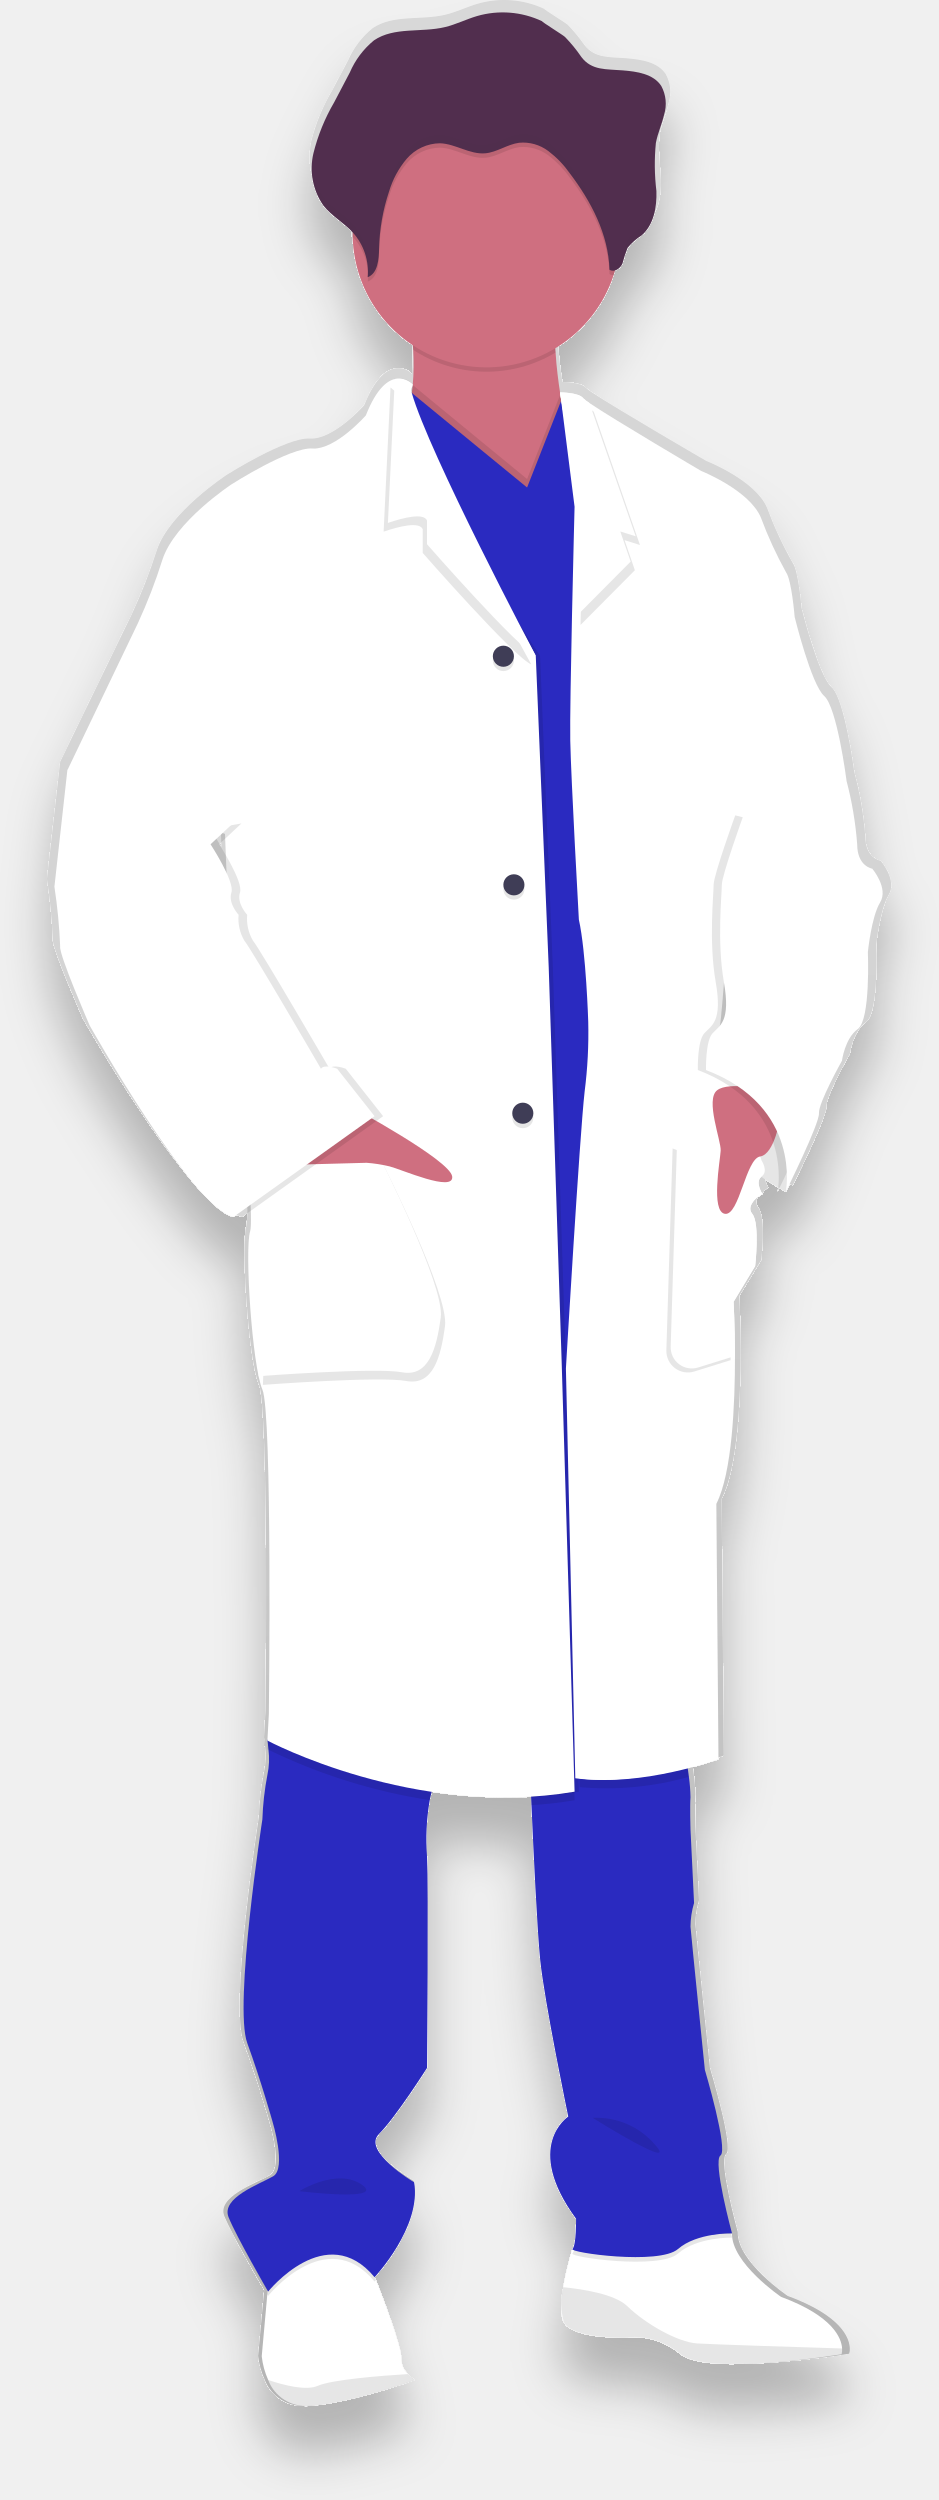
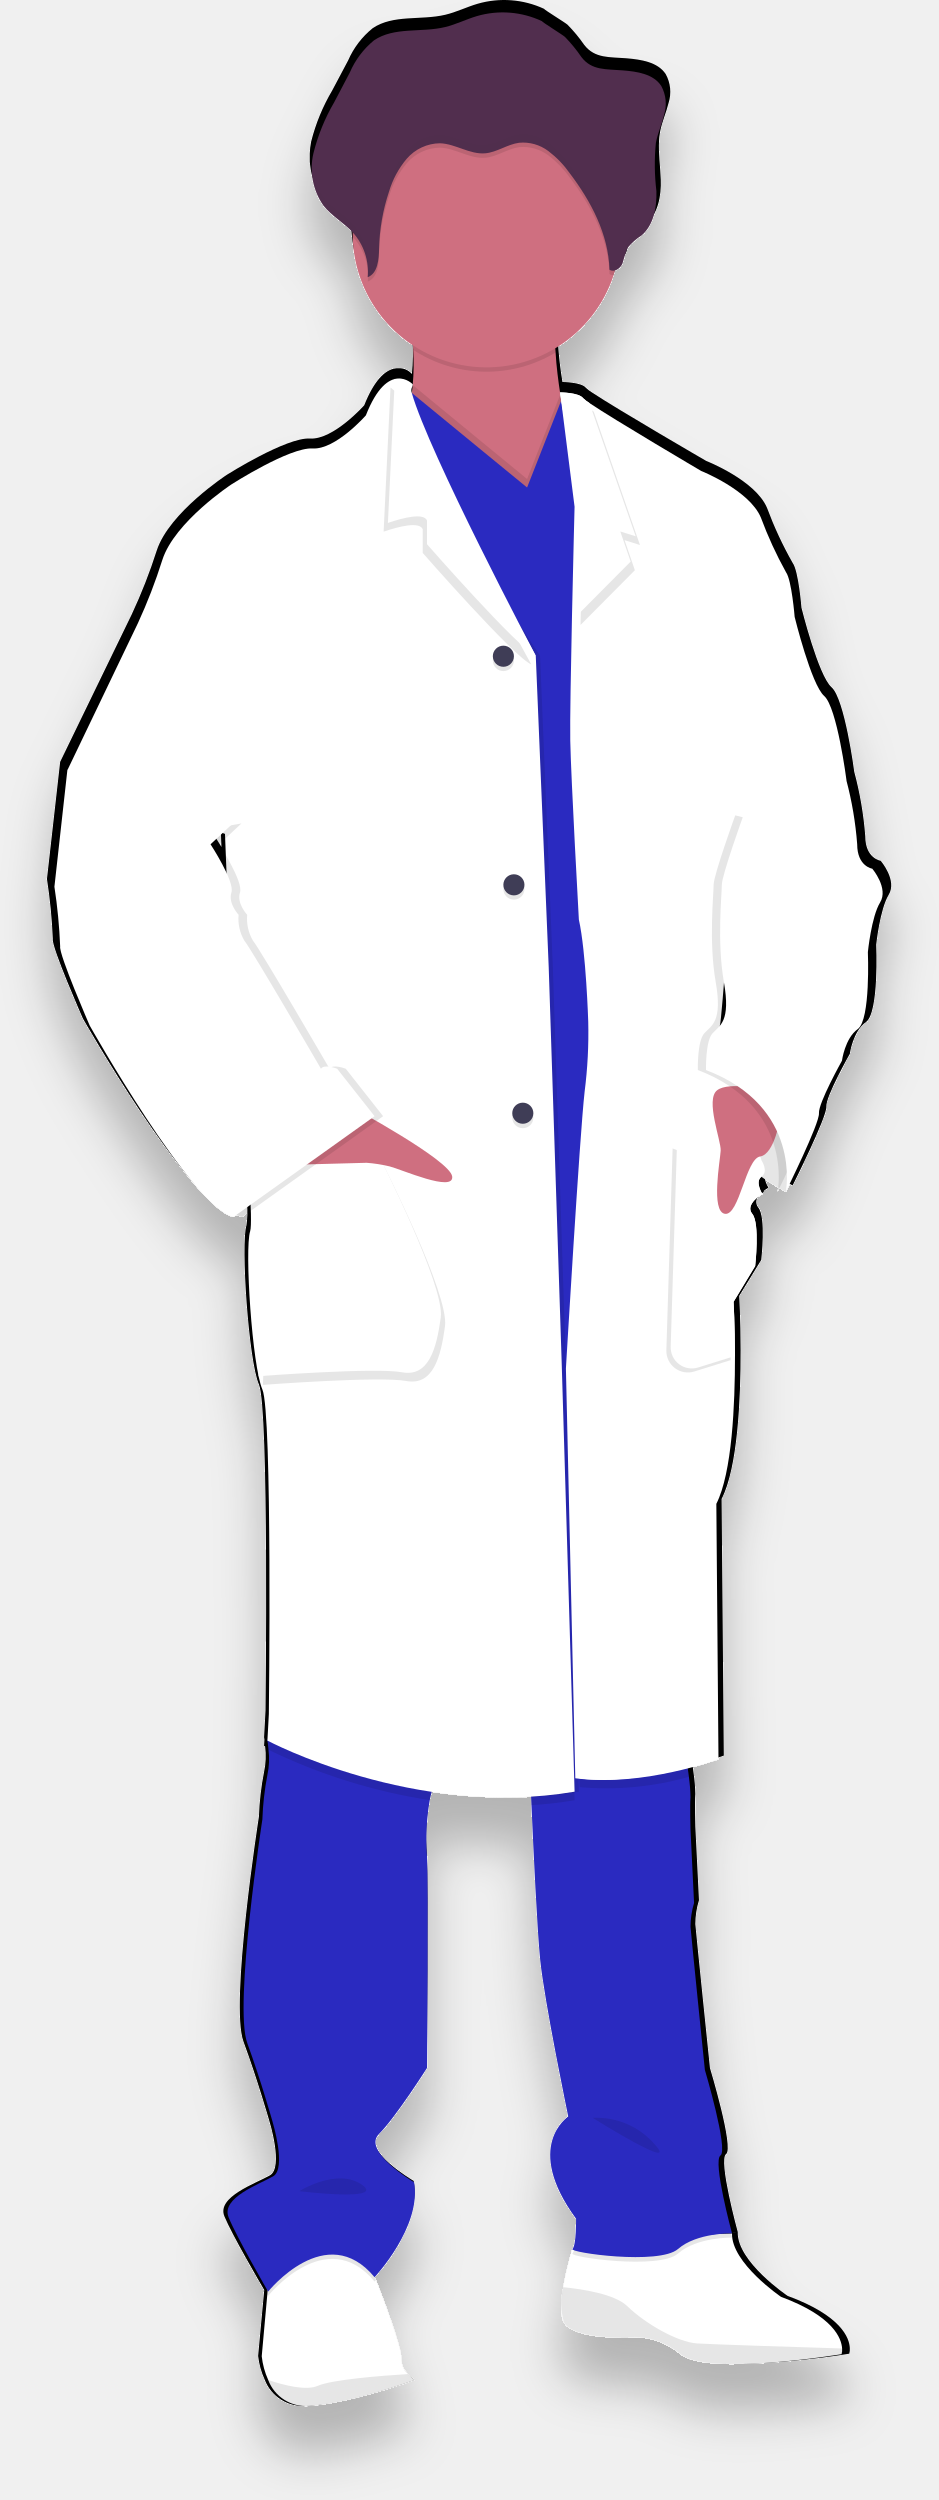
<svg xmlns="http://www.w3.org/2000/svg" width="80" height="213" viewBox="0 0 80 213" fill="none">
  <g filter="url(#filter0_d)">
    <path d="M75.034 73.338C75.034 73.338 73.721 73.155 73.721 71.243C73.579 69.39 73.264 67.554 72.782 65.76C72.782 65.743 71.969 59.54 70.846 58.553C69.724 57.567 68.284 51.777 68.284 51.777C68.284 51.777 68.037 48.636 67.534 47.959C66.681 46.455 65.951 44.886 65.349 43.265C64.346 40.903 60.165 39.268 60.165 39.268C60.165 39.268 52.606 34.883 50.464 33.454C50.268 33.337 50.087 33.199 49.92 33.044C49.547 32.554 47.921 32.545 47.921 32.545C47.732 31.412 47.603 30.27 47.535 29.123C47.537 29.003 47.532 28.883 47.518 28.764C49.907 27.352 51.706 25.126 52.585 22.494C52.625 22.368 52.658 22.234 52.695 22.108C52.838 22.061 52.97 21.984 53.081 21.883C53.193 21.782 53.282 21.659 53.344 21.522C53.465 21.07 53.612 20.625 53.784 20.189C54.132 19.763 54.548 19.397 55.016 19.106C56.076 18.207 56.349 16.69 56.299 15.312C56.266 14.196 56.086 13.069 56.153 11.96L56.172 11.68C56.192 11.514 56.216 11.347 56.246 11.187C56.409 10.361 56.766 9.582 56.966 8.762C57.092 8.359 57.136 7.933 57.094 7.512C57.051 7.091 56.924 6.684 56.719 6.313C56.036 5.277 54.614 5.069 53.364 4.964C51.948 4.844 50.683 5 49.776 3.824C49.352 3.21 48.875 2.634 48.35 2.102C48.164 1.929 46.351 0.823 46.351 0.75C44.582 -0.069 42.577 -0.223 40.705 0.317C39.765 0.59 38.879 1.037 37.927 1.26C35.871 1.746 33.506 1.22 31.76 2.396C30.846 3.132 30.125 4.078 29.658 5.154C29.213 6.005 28.762 6.855 28.305 7.703C27.501 9.063 26.896 10.531 26.51 12.063C26.444 12.399 26.404 12.74 26.39 13.082V13.626C26.385 13.737 26.392 13.849 26.41 13.959C26.429 14.062 26.426 14.096 26.436 14.165C26.445 14.235 26.462 14.392 26.483 14.499C26.503 14.606 26.543 14.792 26.582 14.938C26.599 15.001 26.623 15.061 26.642 15.121C26.676 15.235 26.716 15.341 26.759 15.454C26.782 15.511 26.806 15.571 26.832 15.628C26.882 15.742 26.938 15.854 27.002 15.961C27.028 16.008 27.049 16.051 27.075 16.094C27.168 16.249 27.271 16.398 27.382 16.541C28.095 17.431 29.145 17.997 29.921 18.83V19.203C29.961 21.061 30.455 22.88 31.359 24.502C32.263 26.125 33.549 27.503 35.107 28.515C35.107 28.642 35.123 28.771 35.13 28.898C35.195 29.887 35.183 30.88 35.093 31.867C34.957 31.707 34.787 31.58 34.596 31.494C34.405 31.409 34.197 31.368 33.988 31.374C33.844 31.367 33.701 31.379 33.562 31.41L33.532 31.387V31.417C32.799 31.597 31.896 32.36 31.033 34.528C31.033 34.528 28.408 37.487 26.409 37.364C24.41 37.241 19.349 40.439 19.349 40.439C19.349 40.439 14.412 43.644 13.352 46.909C12.761 48.76 12.051 50.572 11.229 52.333L5.126 64.909L4 74.886C4.261 76.58 4.428 78.288 4.499 80C4.376 80.677 7.062 86.776 7.062 86.776C7.062 86.776 15.934 102.364 19.558 103.164L19.818 102.981C19.973 103.062 20.138 103.123 20.308 103.164L21.055 102.637C21.099 103.223 21.08 103.813 20.998 104.395C20.499 105.932 21.185 115.978 22.058 117.947C22.931 119.915 22.621 145.731 22.621 145.731L22.498 148.01C22.501 148.077 22.51 148.145 22.528 148.21L22.498 148.75L22.588 148.796C22.681 149.519 22.65 150.253 22.498 150.965C22.25 152.226 22.102 153.506 22.058 154.79C22.058 154.79 19.564 170.741 20.746 173.946C21.929 177.151 22.935 180.662 22.935 180.662C22.935 180.662 24.184 184.661 22.995 185.343C21.806 186.026 18.424 187.174 19.121 188.837C19.753 190.375 22.156 194.501 22.512 195.104L22.482 195.421L21.992 200.727C22.071 201.428 22.261 202.111 22.555 202.753C22.826 203.46 23.321 204.059 23.963 204.461C24.605 204.862 25.361 205.044 26.116 204.978C26.449 204.955 26.836 204.915 27.209 204.865C29.963 204.404 32.673 203.699 35.304 202.759C35.072 202.612 34.859 202.436 34.671 202.236C34.492 202.064 34.351 201.856 34.255 201.627C34.16 201.398 34.111 201.152 34.114 200.904C34.168 199.938 32.357 195.333 31.909 194.201C31.836 194.037 31.803 193.944 31.803 193.944C31.803 193.944 35.927 189.633 35.244 185.812C35.244 185.812 30.68 183.147 32.183 181.685C33.685 180.222 36.371 176.021 36.371 176.021C36.371 176.021 36.494 160.313 36.371 157.968C36.242 156.34 36.319 154.703 36.6 153.094C36.65 152.851 36.71 152.614 36.774 152.381C38.852 152.691 40.949 152.85 43.05 152.858C43.817 152.858 44.596 152.858 45.383 152.811C45.383 153.033 45.392 153.273 45.413 153.53C45.586 157.422 45.909 164.244 46.172 166.779C46.545 170.414 48.608 180.208 48.608 180.208C48.608 180.208 44.673 182.734 49.294 188.957C49.294 188.957 49.294 191.212 48.987 191.539C48.66 192.606 48.396 193.692 48.197 194.79C48.004 195.962 47.924 197.149 48.238 197.765C48.987 199.238 53.485 199.118 53.485 199.118L53.595 199.098C54.444 199.01 55.301 199.092 56.118 199.338C56.936 199.585 57.696 199.991 58.355 200.534C60.064 201.906 66.55 201.304 70.061 200.867C71.437 200.694 72.357 200.534 72.357 200.534C72.402 200.378 72.417 200.215 72.404 200.054C72.367 199.192 71.691 197.299 67.107 195.61C67.107 195.61 62.796 192.712 62.856 190.186H62.266C62.465 190.174 62.663 190.174 62.862 190.186C62.862 190.186 61.173 184.023 61.863 183.523C62.553 183.023 60.487 176.193 60.487 176.193C60.487 176.193 59.304 164.733 59.242 163.93C59.244 163.241 59.349 162.556 59.552 161.898L59.242 155.615C59.242 155.615 59.182 153.526 59.242 152.847C59.23 152.256 59.181 151.668 59.096 151.084C59.066 150.851 59.036 150.607 59.003 150.368C60.619 149.958 61.668 149.578 61.668 149.578L61.481 127.707C62.854 125.042 63.107 119.195 63.1 115.048C63.1 112.382 62.98 110.41 62.98 110.41L64.856 107.349C64.856 107.349 65.288 103.687 64.602 102.882C64.48 102.729 64.421 102.535 64.436 102.341C64.451 102.146 64.541 101.964 64.686 101.832C64.816 101.729 64.952 101.636 65.096 101.553C65.096 101.553 65.076 101.523 65.053 101.48C65.184 101.371 65.323 101.274 65.469 101.187C65.469 101.187 64.803 100.154 65.396 99.718C65.956 100.098 66.456 100.384 66.835 100.617C66.809 100.86 66.782 101 66.782 101L66.941 100.667L67.531 101C67.531 101 70.469 95.146 70.406 94.284C70.342 93.421 72.405 89.786 72.405 89.786C72.405 89.786 72.654 87.877 73.781 87.077C74.907 86.276 74.653 80.486 74.653 80.486C74.653 80.486 74.967 77.468 75.716 76.235C76.465 75.003 75.034 73.338 75.034 73.338ZM18.812 70.767L18.868 72.162L18.295 71.24L18.812 70.767Z" fill="url(#paint0_linear)" />
    <path d="M67.685 98.471L66.965 101.537C66.965 101.537 61.202 98.595 60.163 94.857C59.123 91.119 61.902 89.7 61.902 89.7L67.272 91.975L67.685 98.471Z" fill="white" />
    <path opacity="0.1" d="M67.685 98.471L66.965 101.537C66.965 101.537 61.202 98.595 60.163 94.857C59.123 91.119 61.902 89.7 61.902 89.7L67.272 91.975L67.685 98.471Z" fill="black" />
    <path d="M35.339 202.775C35.339 202.775 30.008 204.734 26.343 204.981C25.599 205.044 24.855 204.861 24.224 204.462C23.593 204.063 23.11 203.468 22.849 202.769C22.561 202.129 22.375 201.449 22.299 200.753L22.776 195.472L23.029 192.66L30.815 190.639L31.918 194.007L32.021 194.263C32.464 195.39 34.24 199.97 34.187 200.927C34.184 201.172 34.231 201.415 34.325 201.642C34.419 201.869 34.557 202.074 34.733 202.245C34.911 202.446 35.114 202.625 35.339 202.775Z" fill="white" />
    <path d="M71.748 200.098C71.762 200.258 71.746 200.42 71.701 200.574C71.701 200.574 60.302 202.478 57.969 200.574C57.312 200.019 56.545 199.606 55.719 199.365C54.893 199.122 54.025 199.056 53.172 199.168C53.172 199.168 48.761 199.288 48.025 197.836C47.718 197.226 47.799 196.043 47.989 194.877C48.182 193.785 48.44 192.705 48.761 191.643L48.938 191.503L49.987 190.66L62.274 190.294H62.367C62.306 192.806 66.54 195.688 66.54 195.688C71.032 197.355 71.695 199.238 71.748 200.098Z" fill="white" />
    <path opacity="0.1" d="M71.756 200.09C71.768 200.251 71.751 200.412 71.706 200.567C71.706 200.567 60.309 202.471 57.977 200.567C57.32 200.012 56.554 199.6 55.729 199.357C54.903 199.116 54.036 199.048 53.183 199.161C53.183 199.161 48.769 199.281 48.035 197.828C47.766 196.862 47.752 195.843 47.995 194.87C49.694 195.04 52.376 195.463 53.429 196.472C55.021 198.01 57.72 199.54 59.375 199.66C60.672 199.744 68.424 199.991 71.756 200.09Z" fill="black" />
    <path opacity="0.1" d="M35.338 202.783C35.338 202.783 30.006 204.742 26.345 204.988C25.601 205.051 24.856 204.87 24.226 204.47C23.594 204.07 23.112 203.475 22.852 202.775C24.208 203.231 26.09 203.711 27.079 203.271C28.251 202.751 32.409 202.415 34.742 202.272C34.92 202.465 35.12 202.637 35.338 202.783Z" fill="black" />
    <path d="M43.254 44.916C38.856 43.207 33.2 37.561 34.614 34.922C34.927 34.256 35.114 33.537 35.163 32.803C35.254 31.806 35.267 30.804 35.204 29.805C35.104 28.169 34.908 26.54 34.614 24.928C34.614 24.928 48.344 25.237 47.544 27.26C47.304 28.164 47.233 29.105 47.337 30.035C47.4 31.188 47.567 32.49 47.74 33.593C47.98 35.105 48.22 36.259 48.22 36.259C48.22 36.259 47.381 37.435 46.887 37.498C46.394 37.561 49.564 47.35 43.254 44.916Z" fill="#CF6F80" />
    <path opacity="0.1" d="M32.017 194.274L31.913 194.387C27.809 189.423 22.845 195.61 22.845 195.61L22.772 195.481L23.025 192.669L30.811 190.647L31.913 194.015L32.017 194.274Z" fill="black" />
    <path opacity="0.1" d="M62.371 190.646C62.371 190.646 59.373 190.583 57.774 191.996C56.176 193.408 48.446 192.302 48.779 191.996C48.878 191.843 48.938 191.67 48.953 191.489L50.002 190.646L62.289 190.28C62.335 190.506 62.371 190.646 62.371 190.646Z" fill="black" />
    <path d="M37.12 151.665C36.896 152.217 36.727 152.79 36.614 153.374C36.336 154.975 36.258 156.605 36.384 158.224C36.507 160.557 36.384 176.184 36.384 176.184C36.384 176.184 33.748 180.352 32.283 181.822C30.819 183.293 35.281 185.93 35.281 185.93C35.947 189.728 31.913 194.018 31.913 194.018C27.808 189.054 22.844 195.244 22.844 195.244C22.844 195.244 20.146 190.58 19.476 188.914C18.806 187.249 22.112 186.096 23.273 185.42C24.435 184.744 23.217 180.756 23.217 180.756C23.217 180.756 22.234 177.262 21.068 174.074C19.901 170.885 22.354 155.014 22.354 155.014C22.398 153.738 22.542 152.467 22.783 151.213C22.936 150.504 22.967 149.774 22.873 149.054C22.854 148.811 22.83 148.608 22.813 148.468C22.797 148.329 22.783 148.268 22.783 148.268L22.83 148.189L24.496 145.084C24.496 145.084 37.919 149.71 37.12 151.665Z" fill="#2A2AC0" />
    <path d="M62.367 190.279C62.367 190.279 59.369 190.216 57.77 191.612C56.17 193.008 48.441 191.919 48.775 191.612C49.108 191.305 49.081 189.037 49.081 189.037C44.547 182.847 48.415 180.335 48.415 180.335C48.415 180.335 46.389 170.591 46.023 166.976C45.766 164.45 45.45 157.664 45.279 153.79C45.206 152.124 45.163 150.978 45.163 150.978L48.867 150.232L49.344 150.135L58.278 148.342C58.278 148.342 58.525 150.008 58.691 151.371C58.774 151.953 58.82 152.54 58.831 153.128C58.771 153.795 58.831 155.88 58.831 155.88L59.134 162.133C58.936 162.789 58.834 163.47 58.831 164.156C58.891 164.952 60.054 176.352 60.054 176.352C60.054 176.352 62.075 183.155 61.386 183.644C60.697 184.133 62.367 190.279 62.367 190.279Z" fill="#2A2AC0" />
    <path opacity="0.1" d="M47.542 27.258C47.302 28.162 47.232 29.103 47.336 30.033C45.497 31.14 43.383 31.707 41.236 31.667C39.09 31.627 36.999 30.982 35.203 29.807C35.104 28.169 34.907 26.539 34.612 24.926C34.612 24.926 48.342 25.229 47.542 27.258Z" fill="black" />
    <path d="M52.843 19.902C52.845 21.103 52.656 22.296 52.283 23.437C51.448 25.994 49.737 28.173 47.451 29.589C45.165 31.006 42.452 31.569 39.791 31.179C37.13 30.788 34.693 29.47 32.91 27.456C31.127 25.443 30.114 22.864 30.049 20.175V19.902C30.049 16.879 31.25 13.979 33.388 11.841C35.526 9.704 38.425 8.503 41.448 8.503C44.472 8.503 47.371 9.704 49.509 11.841C51.647 13.979 52.848 16.879 52.848 19.902H52.843Z" fill="#CF6F80" />
    <path opacity="0.1" d="M43.254 44.922C38.856 43.212 33.2 37.566 34.614 34.928C34.927 34.262 35.114 33.543 35.163 32.808L41.184 37.756L44.908 40.811L47.739 33.602C47.98 35.114 48.219 36.267 48.219 36.267C48.219 36.267 47.38 37.443 46.886 37.506C46.393 37.569 49.564 47.357 43.254 44.922Z" fill="black" />
    <path d="M58.822 66.786L53.795 151.239L47.239 151.668L30.262 102.7L33.044 44.563L33.63 32.28L41.179 38.48L44.907 41.535L47.822 34.115L53.241 38.839L58.822 66.786Z" fill="#2A2AC0" />
    <path opacity="0.1" d="M37.125 151.665C36.902 152.217 36.732 152.79 36.619 153.374C31.848 152.637 27.215 151.19 22.873 149.08L22.783 149.033L22.813 148.497L22.83 148.217L24.496 145.112C24.496 145.112 37.925 149.709 37.125 151.665Z" fill="black" />
    <path opacity="0.1" d="M48.956 153.38C47.736 153.587 46.505 153.727 45.271 153.799C45.198 152.133 45.154 150.987 45.154 150.987L48.859 150.241L48.956 153.38Z" fill="black" />
    <path opacity="0.1" d="M58.685 151.389C55.664 152.244 52.513 152.541 49.385 152.267L49.338 150.155L58.272 148.362C58.272 148.362 58.518 150.009 58.685 151.389Z" fill="black" />
    <path opacity="0.1" d="M49.322 152.651C35.663 154.983 23.154 148.297 23.154 148.297L23.274 146.031C23.274 146.031 23.584 120.349 22.724 118.38C21.865 116.411 21.195 106.427 21.682 104.895C22.168 103.363 19.906 80.382 19.906 80.382L19.54 71.054L6.127 65.62L12.123 53.12C12.933 51.368 13.63 49.565 14.209 47.723C15.252 44.478 20.092 41.29 20.092 41.29C20.092 41.29 25.056 38.105 27.018 38.225C28.979 38.344 31.552 35.406 31.552 35.406C33.451 30.566 35.17 32.758 35.17 32.758C35.159 32.999 35.127 33.238 35.077 33.474C34.411 38.788 45.851 55.578 46.014 55.875L47.104 82.413L48.206 115.997L49.322 152.651Z" fill="black" />
    <path d="M48.955 152.651C35.296 154.983 22.783 148.297 22.783 148.297L22.906 146.031C22.906 146.031 23.216 120.349 22.354 118.38C21.491 116.411 20.825 106.427 21.314 104.895C21.804 103.363 19.539 80.382 19.539 80.382L19.169 71.054L5.749 65.603L11.746 53.103C12.554 51.35 13.251 49.547 13.831 47.706C14.87 44.462 19.715 41.273 19.715 41.273C19.715 41.273 24.678 38.089 26.637 38.209C28.596 38.329 31.172 35.39 31.172 35.39C33.075 30.55 35.169 32.742 35.169 32.742C35.169 32.972 34.969 33.075 35.076 33.458C36.541 38.611 45.484 55.562 45.647 55.858L46.75 82.397L47.852 115.981L48.955 152.651Z" fill="white" />
    <path opacity="0.1" d="M45.268 56.611C43.799 55.999 36.017 47.113 36.017 47.113V45.091C35.733 44.424 34.051 44.831 32.685 45.297L33.271 33.014L33.937 33.567C35.396 38.719 45.097 56.315 45.268 56.611Z" fill="black" />
    <path d="M45.637 55.868C44.164 55.255 36.382 46.37 36.382 46.37V44.347C36.098 43.681 34.416 44.087 33.05 44.554L33.639 32.271L34.306 32.824C35.769 37.975 45.474 55.575 45.637 55.868Z" fill="white" />
    <path opacity="0.1" d="M23.144 100.186C23.327 100.186 32.643 99.207 32.643 99.207C32.643 99.207 38.281 110.298 37.915 112.996C37.549 115.694 36.876 118.083 34.607 117.66C32.339 117.237 22.398 117.993 22.398 117.993L23.144 100.186Z" fill="black" />
    <path d="M22.783 99.444C22.966 99.444 32.281 98.465 32.281 98.465C32.281 98.465 37.92 109.559 37.553 112.254C37.187 114.948 36.511 117.341 34.245 116.917C31.98 116.494 22.035 117.251 22.035 117.251L22.783 99.444Z" fill="white" />
    <path d="M29.795 94.237C29.795 94.237 38.343 98.831 38.526 100.233C38.709 101.636 34.175 99.62 33.196 99.377C32.551 99.222 31.895 99.119 31.234 99.07L24.7 99.247L29.795 94.237Z" fill="#CF6F80" />
    <path opacity="0.1" d="M42.888 57.177C43.385 57.177 43.787 56.774 43.787 56.277C43.787 55.781 43.385 55.378 42.888 55.378C42.392 55.378 41.989 55.781 41.989 56.277C41.989 56.774 42.392 57.177 42.888 57.177Z" fill="black" />
    <path d="M42.888 56.811C43.385 56.811 43.787 56.408 43.787 55.911C43.787 55.415 43.385 55.012 42.888 55.012C42.392 55.012 41.989 55.415 41.989 55.911C41.989 56.408 42.392 56.811 42.888 56.811Z" fill="#3F3D56" />
    <path opacity="0.1" d="M44.543 96.122C45.04 96.122 45.443 95.72 45.443 95.223C45.443 94.727 45.04 94.324 44.543 94.324C44.047 94.324 43.644 94.727 43.644 95.223C43.644 95.72 44.047 96.122 44.543 96.122Z" fill="black" />
    <path d="M44.543 95.745C45.04 95.745 45.443 95.343 45.443 94.846C45.443 94.35 45.04 93.947 44.543 93.947C44.047 93.947 43.644 94.35 43.644 94.846C43.644 95.343 44.047 95.745 44.543 95.745Z" fill="#3F3D56" />
    <path opacity="0.1" d="M43.785 76.646C44.281 76.646 44.684 76.243 44.684 75.747C44.684 75.251 44.281 74.848 43.785 74.848C43.288 74.848 42.886 75.251 42.886 75.747C42.886 76.243 43.288 76.646 43.785 76.646Z" fill="black" />
    <path d="M43.785 76.287C44.281 76.287 44.684 75.884 44.684 75.388C44.684 74.891 44.281 74.488 43.785 74.488C43.288 74.488 42.886 74.891 42.886 75.388C42.886 75.884 43.288 76.287 43.785 76.287Z" fill="#3F3D56" />
    <path d="M64.519 98.884C64.519 98.884 65.132 99.803 64.519 100.233C63.906 100.662 64.579 101.701 64.579 101.701C64.579 101.701 63.05 102.598 63.723 103.404C64.396 104.21 63.97 107.852 63.97 107.852L62.131 110.897C62.131 110.897 62.241 112.859 62.248 115.51C62.248 119.647 62.004 125.464 60.658 128.116L60.845 149.874C60.845 149.874 54.406 152.226 49.016 151.509L48.216 116.596C48.216 116.596 49.382 96.797 49.811 92.999C50.063 91.027 50.166 89.04 50.118 87.052C50.118 87.052 49.935 81.109 49.319 78.351C49.319 78.351 48.652 66.401 48.586 63.093C48.556 61.51 48.64 56.893 48.733 52.502C48.836 47.701 48.953 43.174 48.953 43.174L47.735 33.554C47.735 33.554 48.951 33.431 49.317 33.92C49.481 34.073 49.66 34.211 49.85 34.33C51.949 35.749 59.365 40.115 59.365 40.115C59.365 40.115 63.469 41.747 64.452 44.086C65.049 45.691 65.765 47.25 66.594 48.75C67.07 49.416 67.329 52.547 67.329 52.547C67.329 52.547 68.742 58.311 69.845 59.284C70.948 60.257 71.754 66.47 71.754 66.47L62.01 74.138C62.01 74.138 61.154 86.884 60.971 87.378C60.787 87.871 64.519 98.884 64.519 98.884Z" fill="white" />
    <path d="M64.89 98.884C64.89 98.884 65.5 99.804 64.89 100.234C64.28 100.664 64.946 101.703 64.946 101.703C64.946 101.703 63.427 102.609 64.093 103.415C64.759 104.221 64.34 107.863 64.34 107.863L62.501 110.908C62.501 110.908 62.611 112.87 62.621 115.521C62.621 119.659 62.378 125.475 61.032 128.127L61.215 149.885C61.215 149.885 54.765 152.237 49.382 151.52L48.586 116.607C48.586 116.607 49.752 96.808 50.181 93.01C50.433 91.038 50.534 89.051 50.484 87.063C50.484 87.063 50.301 81.12 49.688 78.362C49.688 78.362 49.022 66.412 48.953 63.104C48.923 61.521 49.009 56.904 49.099 52.513C49.202 47.712 49.319 43.185 49.319 43.185L47.713 33.434C47.713 33.434 49.319 33.434 49.69 33.931C49.853 34.086 50.031 34.224 50.223 34.341C52.322 35.76 59.742 40.126 59.742 40.126C59.742 40.126 63.843 41.758 64.827 44.097C65.424 45.704 66.14 47.263 66.972 48.761C67.452 49.427 67.704 52.559 67.704 52.559C67.704 52.559 69.117 58.323 70.22 59.296C71.323 60.269 72.119 66.472 72.119 66.472L62.374 74.135C62.374 74.135 61.518 86.88 61.332 87.374C61.145 87.868 64.89 98.884 64.89 98.884Z" fill="white" />
    <path opacity="0.1" d="M53.213 46.021L54.091 48.584L49.461 53.248C49.564 48.451 49.68 43.92 49.68 43.92L48.076 34.171C48.076 34.171 49.682 34.171 50.053 34.668C50.215 34.822 50.393 34.959 50.586 35.074L54.524 46.434L53.213 46.021Z" fill="black" />
    <path d="M52.849 45.282L53.732 47.845L49.101 52.509C49.205 47.709 49.321 43.181 49.321 43.181L47.71 33.43C47.71 33.43 49.321 33.43 49.687 33.926C49.85 34.081 50.029 34.218 50.22 34.337L54.161 45.693L52.849 45.282Z" fill="white" />
    <path opacity="0.1" d="M52.849 19.902C52.852 21.103 52.663 22.296 52.29 23.437C52.227 23.447 52.163 23.444 52.101 23.428C52.039 23.413 51.981 23.385 51.931 23.347C51.844 20.348 50.368 17.533 48.553 15.138C48.043 14.415 47.426 13.775 46.722 13.239C46.009 12.705 45.123 12.454 44.237 12.536C43.237 12.673 42.355 13.353 41.345 13.439C40.012 13.549 38.819 12.626 37.497 12.579C36.959 12.585 36.428 12.704 35.941 12.931C35.453 13.157 35.02 13.485 34.669 13.893C33.974 14.714 33.458 15.672 33.153 16.704C32.628 18.268 32.342 19.902 32.304 21.551C32.287 22.484 32.197 23.654 31.331 23.993C31.396 23.307 31.318 22.615 31.102 21.961C30.886 21.307 30.536 20.704 30.075 20.192L30.055 20.172V19.899C30.055 16.876 31.256 13.976 33.394 11.839C35.531 9.701 38.431 8.5 41.455 8.5C44.477 8.5 47.377 9.701 49.515 11.839C51.652 13.976 52.854 16.876 52.854 19.899L52.849 19.902Z" fill="black" />
    <path d="M46.173 1.803C44.442 0.989 42.473 0.835 40.637 1.37C39.714 1.643 38.844 2.086 37.908 2.309C35.909 2.793 33.578 2.269 31.862 3.439C30.966 4.174 30.26 5.114 29.803 6.18L28.47 8.719C27.68 10.071 27.086 11.53 26.707 13.05C26.524 13.812 26.505 14.605 26.651 15.376C26.798 16.147 27.107 16.878 27.557 17.52C28.263 18.416 29.306 18.98 30.072 19.822C30.531 20.335 30.88 20.937 31.095 21.59C31.311 22.244 31.389 22.935 31.325 23.62C32.194 23.287 32.277 22.114 32.298 21.181C32.335 19.531 32.62 17.896 33.144 16.331C33.448 15.298 33.964 14.341 34.66 13.519C35.011 13.112 35.445 12.785 35.933 12.559C36.42 12.332 36.95 12.212 37.488 12.207C38.821 12.254 40.016 13.173 41.336 13.063C42.336 12.979 43.222 12.297 44.228 12.164C45.115 12.08 46.001 12.33 46.713 12.867C47.418 13.401 48.035 14.041 48.544 14.765C50.363 17.161 51.839 19.969 51.925 22.974C52.302 23.251 52.845 22.891 53.031 22.461C53.149 22.009 53.292 21.564 53.461 21.129C53.801 20.707 54.209 20.345 54.667 20.056C55.707 19.16 55.966 17.651 55.926 16.281C55.762 14.92 55.745 13.545 55.88 12.18C56.036 11.354 56.392 10.581 56.583 9.764C56.707 9.362 56.749 8.94 56.708 8.522C56.667 8.104 56.542 7.698 56.342 7.328C55.676 6.296 54.274 6.092 53.051 5.996C51.66 5.876 50.419 6.029 49.536 4.86C49.12 4.25 48.652 3.677 48.136 3.147C47.956 2.975 46.173 1.876 46.173 1.803Z" fill="#512E4E" />
    <path opacity="0.1" d="M9.957 72.056L6.476 65.62L5.373 75.551C5.631 77.236 5.794 78.935 5.863 80.638C5.74 81.314 8.374 87.375 8.374 87.375C8.374 87.375 17.08 102.879 20.634 103.679L32.642 95.1L29.458 91.056C29.458 91.056 28.355 90.626 28.079 91.056C28.079 91.056 22.166 80.882 21.553 80.145C21.161 79.48 20.989 78.708 21.06 77.939C21.06 77.939 20.14 76.96 20.447 76.041C20.754 75.121 18.672 71.933 18.672 71.933L20.57 70.157L9.957 72.056Z" fill="black" />
    <path d="M6.659 64.887L5.739 65.619L4.636 75.55C4.894 77.235 5.057 78.934 5.126 80.637C5.003 81.314 7.641 87.374 7.641 87.374C7.641 87.374 16.343 102.878 19.898 103.678L31.913 95.1L28.725 91.056C28.725 91.056 27.622 90.626 27.346 91.056C27.346 91.056 21.433 80.882 20.819 80.145C20.428 79.48 20.256 78.708 20.329 77.939C20.329 77.939 19.41 76.96 19.716 76.041C20.023 75.121 17.938 71.933 17.938 71.933L19.837 70.158L6.659 64.887Z" fill="white" />
    <path opacity="0.1" d="M63.723 103.783C64.389 104.592 63.97 108.227 63.97 108.227L62.131 111.272C62.131 111.272 62.241 113.237 62.248 115.885L59.156 116.851C58.877 116.938 58.58 116.958 58.292 116.907C58.003 116.857 57.732 116.738 57.498 116.561C57.265 116.384 57.078 116.154 56.952 115.889C56.826 115.625 56.765 115.335 56.774 115.042L57.307 97.848L64.52 100.607C63.907 101.033 64.58 102.079 64.58 102.079C64.58 102.079 63.05 102.977 63.723 103.783Z" fill="black" />
    <path d="M64.095 103.423C64.762 104.233 64.342 107.871 64.342 107.871L62.503 110.916C62.503 110.916 62.613 112.878 62.623 115.529L59.475 116.512C59.201 116.597 58.911 116.615 58.629 116.565C58.347 116.516 58.08 116.4 57.852 116.226C57.624 116.053 57.44 115.828 57.317 115.569C57.194 115.31 57.133 115.026 57.142 114.74L57.678 97.493L64.894 100.251C64.278 100.677 64.951 101.72 64.951 101.72C64.951 101.72 63.429 102.618 64.095 103.423Z" fill="white" />
    <path d="M66.482 95.219C66.482 95.219 65.993 98.348 64.767 98.531C63.541 98.714 62.991 103.591 61.768 103.418C60.545 103.244 61.355 98.884 61.402 98.038C61.449 97.192 60.069 93.687 61.099 92.891C62.128 92.095 65.386 92.891 65.386 92.891L66.482 95.219Z" fill="#CF6F80" />
    <path opacity="0.1" d="M69.091 71.129L71.403 66.466C71.876 68.252 72.183 70.077 72.323 71.919C72.323 73.818 73.609 74.005 73.609 74.005C73.609 74.005 75.018 75.671 74.275 76.883C73.532 78.096 73.232 81.115 73.232 81.115C73.232 81.115 73.475 86.875 72.373 87.671C71.27 88.466 71.04 90.369 71.04 90.369C71.04 90.369 69.015 93.983 69.078 94.843C69.141 95.703 66.259 101.523 66.259 101.523C66.259 101.523 67.668 94.29 59.456 91.166C59.456 91.166 59.393 88.71 60.006 88.037C60.619 87.365 61.575 87.058 60.976 83.656C60.376 80.255 60.802 76.187 60.802 75.374C60.802 74.561 62.642 69.468 62.642 69.468L69.091 71.129Z" fill="black" />
    <path d="M70.091 65.807L72.109 66.473C72.584 68.259 72.892 70.084 73.032 71.926C73.032 73.825 74.318 74.012 74.318 74.012C74.318 74.012 75.727 75.677 74.984 76.89C74.242 78.103 73.943 81.118 73.943 81.118C73.943 81.118 74.186 86.878 73.083 87.674C71.981 88.47 71.735 90.373 71.735 90.373C71.735 90.373 69.712 93.987 69.776 94.847C69.84 95.707 66.954 101.527 66.954 101.527C66.954 101.527 68.367 94.294 60.152 91.169C60.152 91.169 60.092 88.713 60.705 88.04C61.317 87.367 62.274 87.061 61.674 83.659C61.074 80.258 61.501 76.19 61.501 75.377C61.501 74.564 63.339 69.471 63.339 69.471L70.091 65.807Z" fill="white" />
    <path opacity="0.1" d="M25.497 186.688C25.497 186.688 28.715 184.666 30.827 186.135C32.939 187.604 25.497 186.688 25.497 186.688Z" fill="black" />
    <path opacity="0.1" d="M50.496 180.442C51.48 180.39 52.462 180.562 53.37 180.944C54.278 181.327 55.087 181.91 55.736 182.651C58.129 185.226 50.496 180.442 50.496 180.442Z" fill="black" />
    <path opacity="0.01" d="M54.673 19.322C54.213 19.612 53.804 19.976 53.464 20.399C53.296 20.834 53.154 21.279 53.038 21.731C52.851 22.165 52.306 22.518 51.932 22.244C51.846 19.245 50.367 16.43 48.55 14.032C48.042 13.308 47.424 12.667 46.72 12.133C46.006 11.596 45.118 11.346 44.23 11.43C43.231 11.567 42.351 12.246 41.341 12.329C40.009 12.443 38.813 11.52 37.49 11.473C36.952 11.479 36.422 11.599 35.935 11.827C35.447 12.054 35.015 12.383 34.665 12.791C33.97 13.611 33.453 14.568 33.15 15.599C32.627 17.164 32.343 18.799 32.306 20.448C32.286 21.378 32.199 22.537 31.34 22.884C31.36 23.13 31.36 23.378 31.34 23.624C32.206 23.29 32.292 22.118 32.312 21.185C32.349 19.535 32.635 17.9 33.159 16.335C33.463 15.302 33.979 14.344 34.675 13.523C35.025 13.116 35.458 12.788 35.945 12.562C36.433 12.336 36.962 12.216 37.5 12.21C38.833 12.257 40.031 13.176 41.351 13.066C42.35 12.983 43.236 12.301 44.239 12.167C45.127 12.083 46.015 12.334 46.729 12.87C47.433 13.405 48.051 14.045 48.559 14.769C50.375 17.164 51.855 19.973 51.941 22.978C52.317 23.255 52.861 22.894 53.047 22.465C53.164 22.014 53.307 21.569 53.473 21.132C53.813 20.711 54.222 20.348 54.682 20.06C55.721 19.163 55.981 17.654 55.941 16.285V16.158C55.952 16.744 55.845 17.325 55.628 17.869C55.41 18.412 55.085 18.907 54.673 19.322Z" fill="black" />
    <path opacity="0.01" d="M30.079 19.085C29.313 18.242 28.267 17.679 27.564 16.786C26.972 15.996 26.634 15.045 26.594 14.058C26.489 15.291 26.834 16.52 27.564 17.519C28.267 18.416 29.313 18.979 30.079 19.822C30.814 20.646 31.256 21.691 31.335 22.793C31.386 22.122 31.301 21.448 31.085 20.811C30.869 20.174 30.527 19.587 30.079 19.085Z" fill="black" />
    <path opacity="0.01" d="M56.582 9.027C56.386 9.844 56.035 10.62 55.875 11.444C55.781 11.994 55.746 12.552 55.772 13.11C55.784 12.792 55.818 12.476 55.875 12.164C56.035 11.338 56.388 10.564 56.582 9.747C56.697 9.297 56.734 8.83 56.692 8.368C56.671 8.59 56.635 8.81 56.582 9.027Z" fill="black" />
  </g>
  <defs>
    <filter id="filter0_d" x="0" y="0" width="79.933" height="213" filterUnits="userSpaceOnUse" color-interpolation-filters="sRGB">
      <feFlood flood-opacity="0" result="BackgroundImageFix" />
      <feColorMatrix in="SourceAlpha" type="matrix" values="0 0 0 0 0 0 0 0 0 0 0 0 0 0 0 0 0 0 127 0" result="hardAlpha" />
      <feOffset dy="4" />
      <feGaussianBlur stdDeviation="2" />
      <feComposite in2="hardAlpha" operator="out" />
      <feColorMatrix type="matrix" values="0 0 0 0 0 0 0 0 0 0 0 0 0 0 0 0 0 0 0.25 0" />
      <feBlend mode="normal" in2="BackgroundImageFix" result="effect1_dropShadow" />
      <feBlend mode="normal" in="SourceGraphic" in2="effect1_dropShadow" result="shape" />
    </filter>
    <linearGradient id="paint0_linear" x1="39.966" y1="204.991" x2="39.966" y2="-2.44369e-05" gradientUnits="userSpaceOnUse">
-       <stop stopColor="#808080" stop-opacity="0.251" />
-       <stop offset="0.54" stopColor="#808080" stop-opacity="0.122" />
-       <stop offset="1" stopColor="#808080" stop-opacity="0.102" />
+       <stop stopColor="#808080" stopOpacity="0.251" />
+       <stop offset="0.54" stopColor="#808080" stopOpacity="0.122" />
+       <stop offset="1" stopColor="#808080" stopOpacity="0.102" />
    </linearGradient>
  </defs>
</svg>
